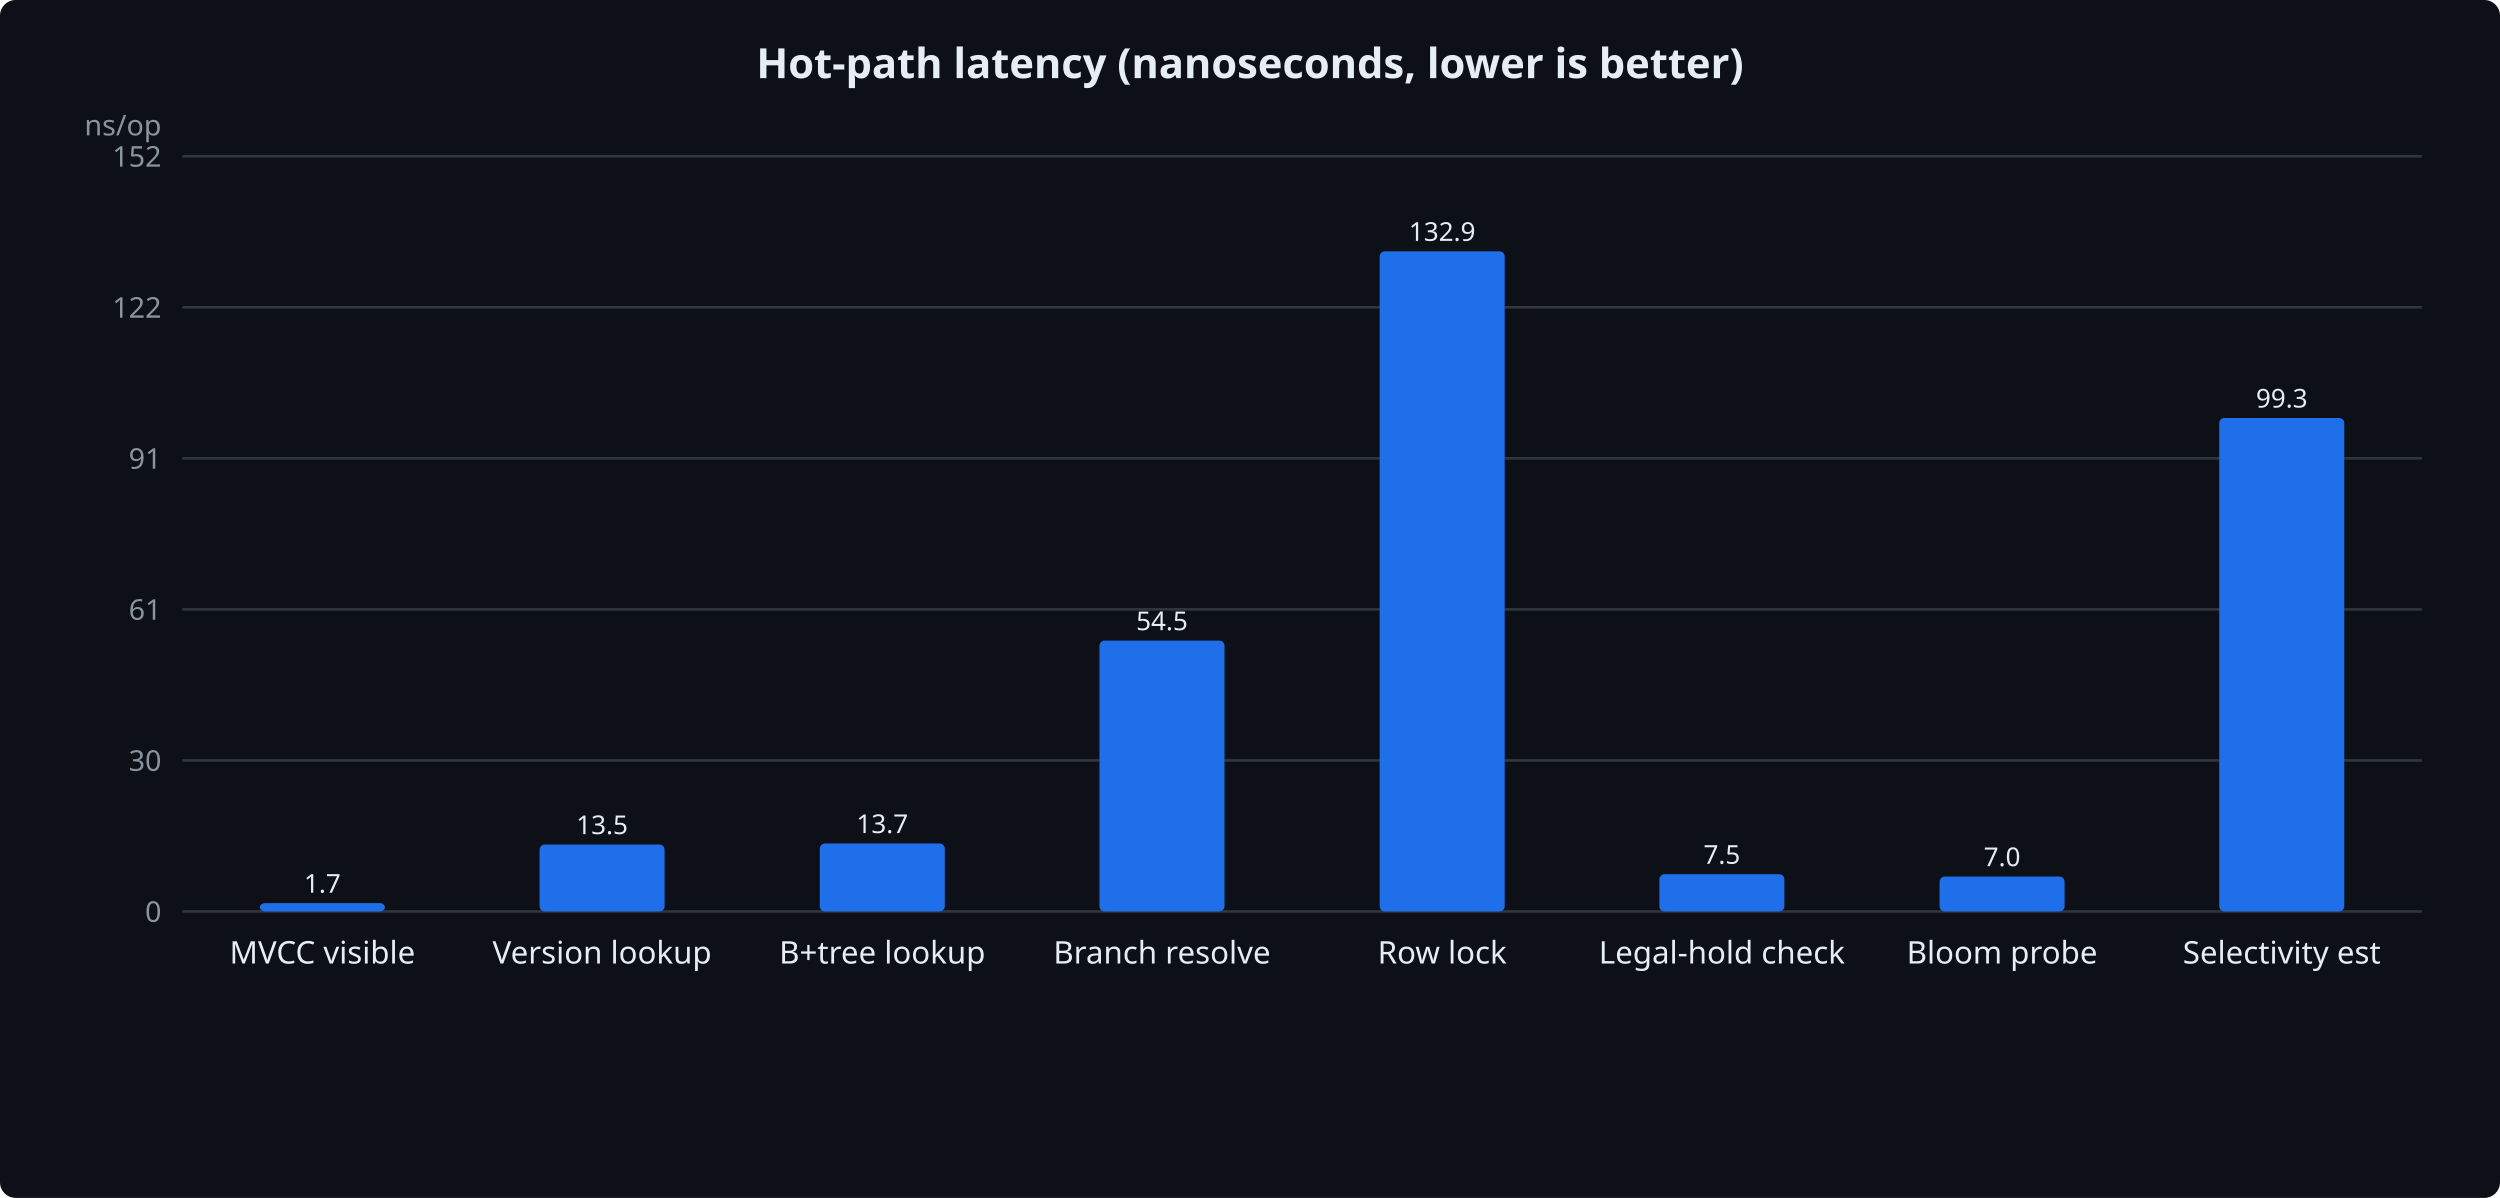
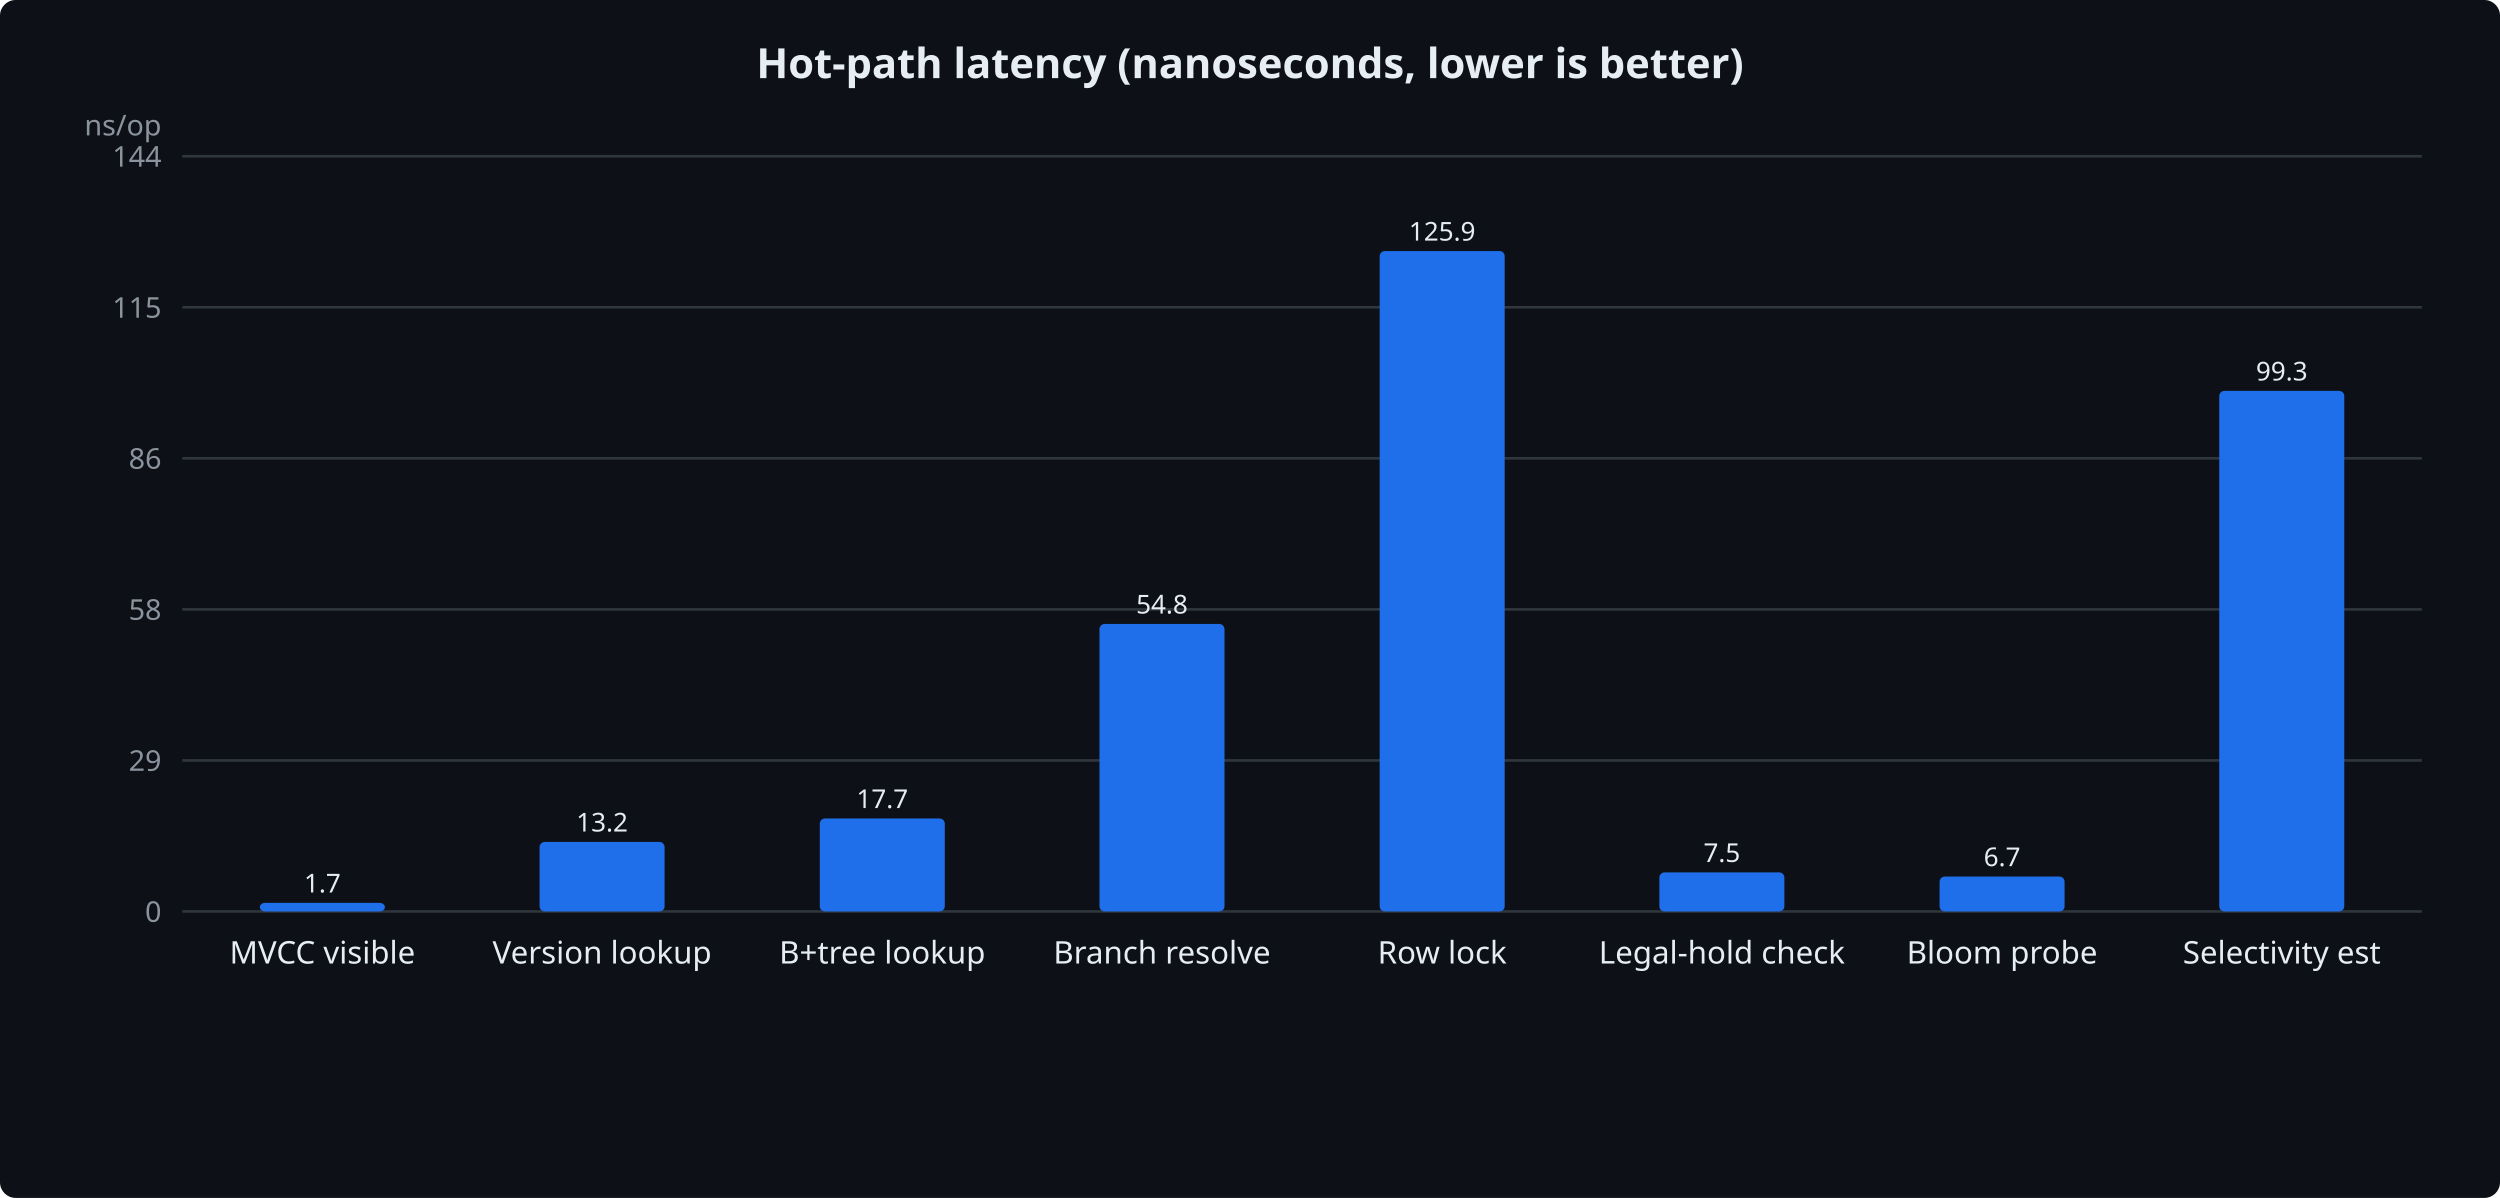
<svg xmlns="http://www.w3.org/2000/svg" viewBox="0 0 960 460" width="100%" font-family="ui-sans-serif, system-ui, sans-serif">
  <rect width="960" height="460" fill="#0d1117" rx="6" />
  <text x="480.0" y="30" text-anchor="middle" fill="#e6edf3" font-size="16" font-weight="600">Hot-path latency (nanoseconds, lower is better)</text>
  <line x1="70" y1="350.0" x2="930" y2="350.0" stroke="#30363d" stroke-width="1" />
  <text x="62" y="354.0" text-anchor="end" fill="#8b949e" font-size="11">0</text>
  <line x1="70" y1="292.0" x2="930" y2="292.0" stroke="#30363d" stroke-width="1" />
-   <text x="62" y="296.0" text-anchor="end" fill="#8b949e" font-size="11">30</text>
+   <text x="62" y="296.0" text-anchor="end" fill="#8b949e" font-size="11">29</text>
  <line x1="70" y1="234.0" x2="930" y2="234.0" stroke="#30363d" stroke-width="1" />
-   <text x="62" y="238.0" text-anchor="end" fill="#8b949e" font-size="11">61</text>
+   <text x="62" y="238.0" text-anchor="end" fill="#8b949e" font-size="11">58</text>
  <line x1="70" y1="176.0" x2="930" y2="176.0" stroke="#30363d" stroke-width="1" />
-   <text x="62" y="180.0" text-anchor="end" fill="#8b949e" font-size="11">91</text>
+   <text x="62" y="180.0" text-anchor="end" fill="#8b949e" font-size="11">86</text>
  <line x1="70" y1="118.0" x2="930" y2="118.0" stroke="#30363d" stroke-width="1" />
-   <text x="62" y="122.0" text-anchor="end" fill="#8b949e" font-size="11">122</text>
+   <text x="62" y="122.0" text-anchor="end" fill="#8b949e" font-size="11">115</text>
  <line x1="70" y1="60.0" x2="930" y2="60.0" stroke="#30363d" stroke-width="1" />
-   <text x="62" y="64.0" text-anchor="end" fill="#8b949e" font-size="11">152</text>
+   <text x="62" y="64.0" text-anchor="end" fill="#8b949e" font-size="11">144</text>
  <text x="62" y="52" text-anchor="end" fill="#8b949e" font-size="11">ns/op</text>
-   <rect x="99.8" y="346.8" width="48.0" height="3.2" fill="#1f6feb" rx="2" />
-   <text x="123.8" y="342.8" text-anchor="middle" fill="#e6edf3" font-size="10">1.7</text>
+   <rect x="99.8" y="346.7" width="48.0" height="3.3" fill="#1f6feb" rx="2" />
+   <text x="123.8" y="342.7" text-anchor="middle" fill="#e6edf3" font-size="10">1.7</text>
  <text x="123.8" y="370" text-anchor="middle" fill="#e6edf3" font-size="12">MVCC visible</text>
-   <rect x="207.2" y="324.3" width="48.0" height="25.7" fill="#1f6feb" rx="2" />
-   <text x="231.2" y="320.3" text-anchor="middle" fill="#e6edf3" font-size="10">13.5</text>
+   <rect x="207.2" y="323.3" width="48.0" height="26.7" fill="#1f6feb" rx="2" />
+   <text x="231.2" y="319.3" text-anchor="middle" fill="#e6edf3" font-size="10">13.2</text>
  <text x="231.2" y="370" text-anchor="middle" fill="#e6edf3" font-size="12">Version lookup</text>
-   <rect x="314.8" y="323.9" width="48.0" height="26.1" fill="#1f6feb" rx="2" />
-   <text x="338.8" y="319.9" text-anchor="middle" fill="#e6edf3" font-size="10">13.7</text>
+   <rect x="314.8" y="314.3" width="48.0" height="35.7" fill="#1f6feb" rx="2" />
+   <text x="338.8" y="310.3" text-anchor="middle" fill="#e6edf3" font-size="10">17.7</text>
  <text x="338.8" y="370" text-anchor="middle" fill="#e6edf3" font-size="12">B+tree lookup</text>
-   <rect x="422.2" y="246.0" width="48.0" height="104.0" fill="#1f6feb" rx="2" />
-   <text x="446.2" y="242.0" text-anchor="middle" fill="#e6edf3" font-size="10">54.5</text>
+   <rect x="422.2" y="239.6" width="48.0" height="110.4" fill="#1f6feb" rx="2" />
+   <text x="446.2" y="235.6" text-anchor="middle" fill="#e6edf3" font-size="10">54.8</text>
  <text x="446.2" y="370" text-anchor="middle" fill="#e6edf3" font-size="12">Branch resolve</text>
-   <rect x="529.8" y="96.5" width="48.0" height="253.5" fill="#1f6feb" rx="2" />
-   <text x="553.8" y="92.5" text-anchor="middle" fill="#e6edf3" font-size="10">132.9</text>
+   <rect x="529.8" y="96.4" width="48.0" height="253.6" fill="#1f6feb" rx="2" />
+   <text x="553.8" y="92.4" text-anchor="middle" fill="#e6edf3" font-size="10">125.9</text>
  <text x="553.8" y="370" text-anchor="middle" fill="#e6edf3" font-size="12">Row lock</text>
-   <rect x="637.2" y="335.7" width="48.0" height="14.3" fill="#1f6feb" rx="2" />
-   <text x="661.2" y="331.7" text-anchor="middle" fill="#e6edf3" font-size="10">7.5</text>
+   <rect x="637.2" y="335.0" width="48.0" height="15.0" fill="#1f6feb" rx="2" />
+   <text x="661.2" y="331.0" text-anchor="middle" fill="#e6edf3" font-size="10">7.5</text>
  <text x="661.2" y="370" text-anchor="middle" fill="#e6edf3" font-size="12">Legal-hold check</text>
  <rect x="744.8" y="336.6" width="48.0" height="13.4" fill="#1f6feb" rx="2" />
-   <text x="768.8" y="332.6" text-anchor="middle" fill="#e6edf3" font-size="10">7.0</text>
+   <text x="768.8" y="332.6" text-anchor="middle" fill="#e6edf3" font-size="10">6.7</text>
  <text x="768.8" y="370" text-anchor="middle" fill="#e6edf3" font-size="12">Bloom probe</text>
-   <rect x="852.2" y="160.5" width="48.0" height="189.5" fill="#1f6feb" rx="2" />
-   <text x="876.2" y="156.5" text-anchor="middle" fill="#e6edf3" font-size="10">99.3</text>
+   <rect x="852.2" y="150.1" width="48.0" height="199.9" fill="#1f6feb" rx="2" />
+   <text x="876.2" y="146.1" text-anchor="middle" fill="#e6edf3" font-size="10">99.3</text>
  <text x="876.2" y="370" text-anchor="middle" fill="#e6edf3" font-size="12">Selectivity est</text>
</svg>
